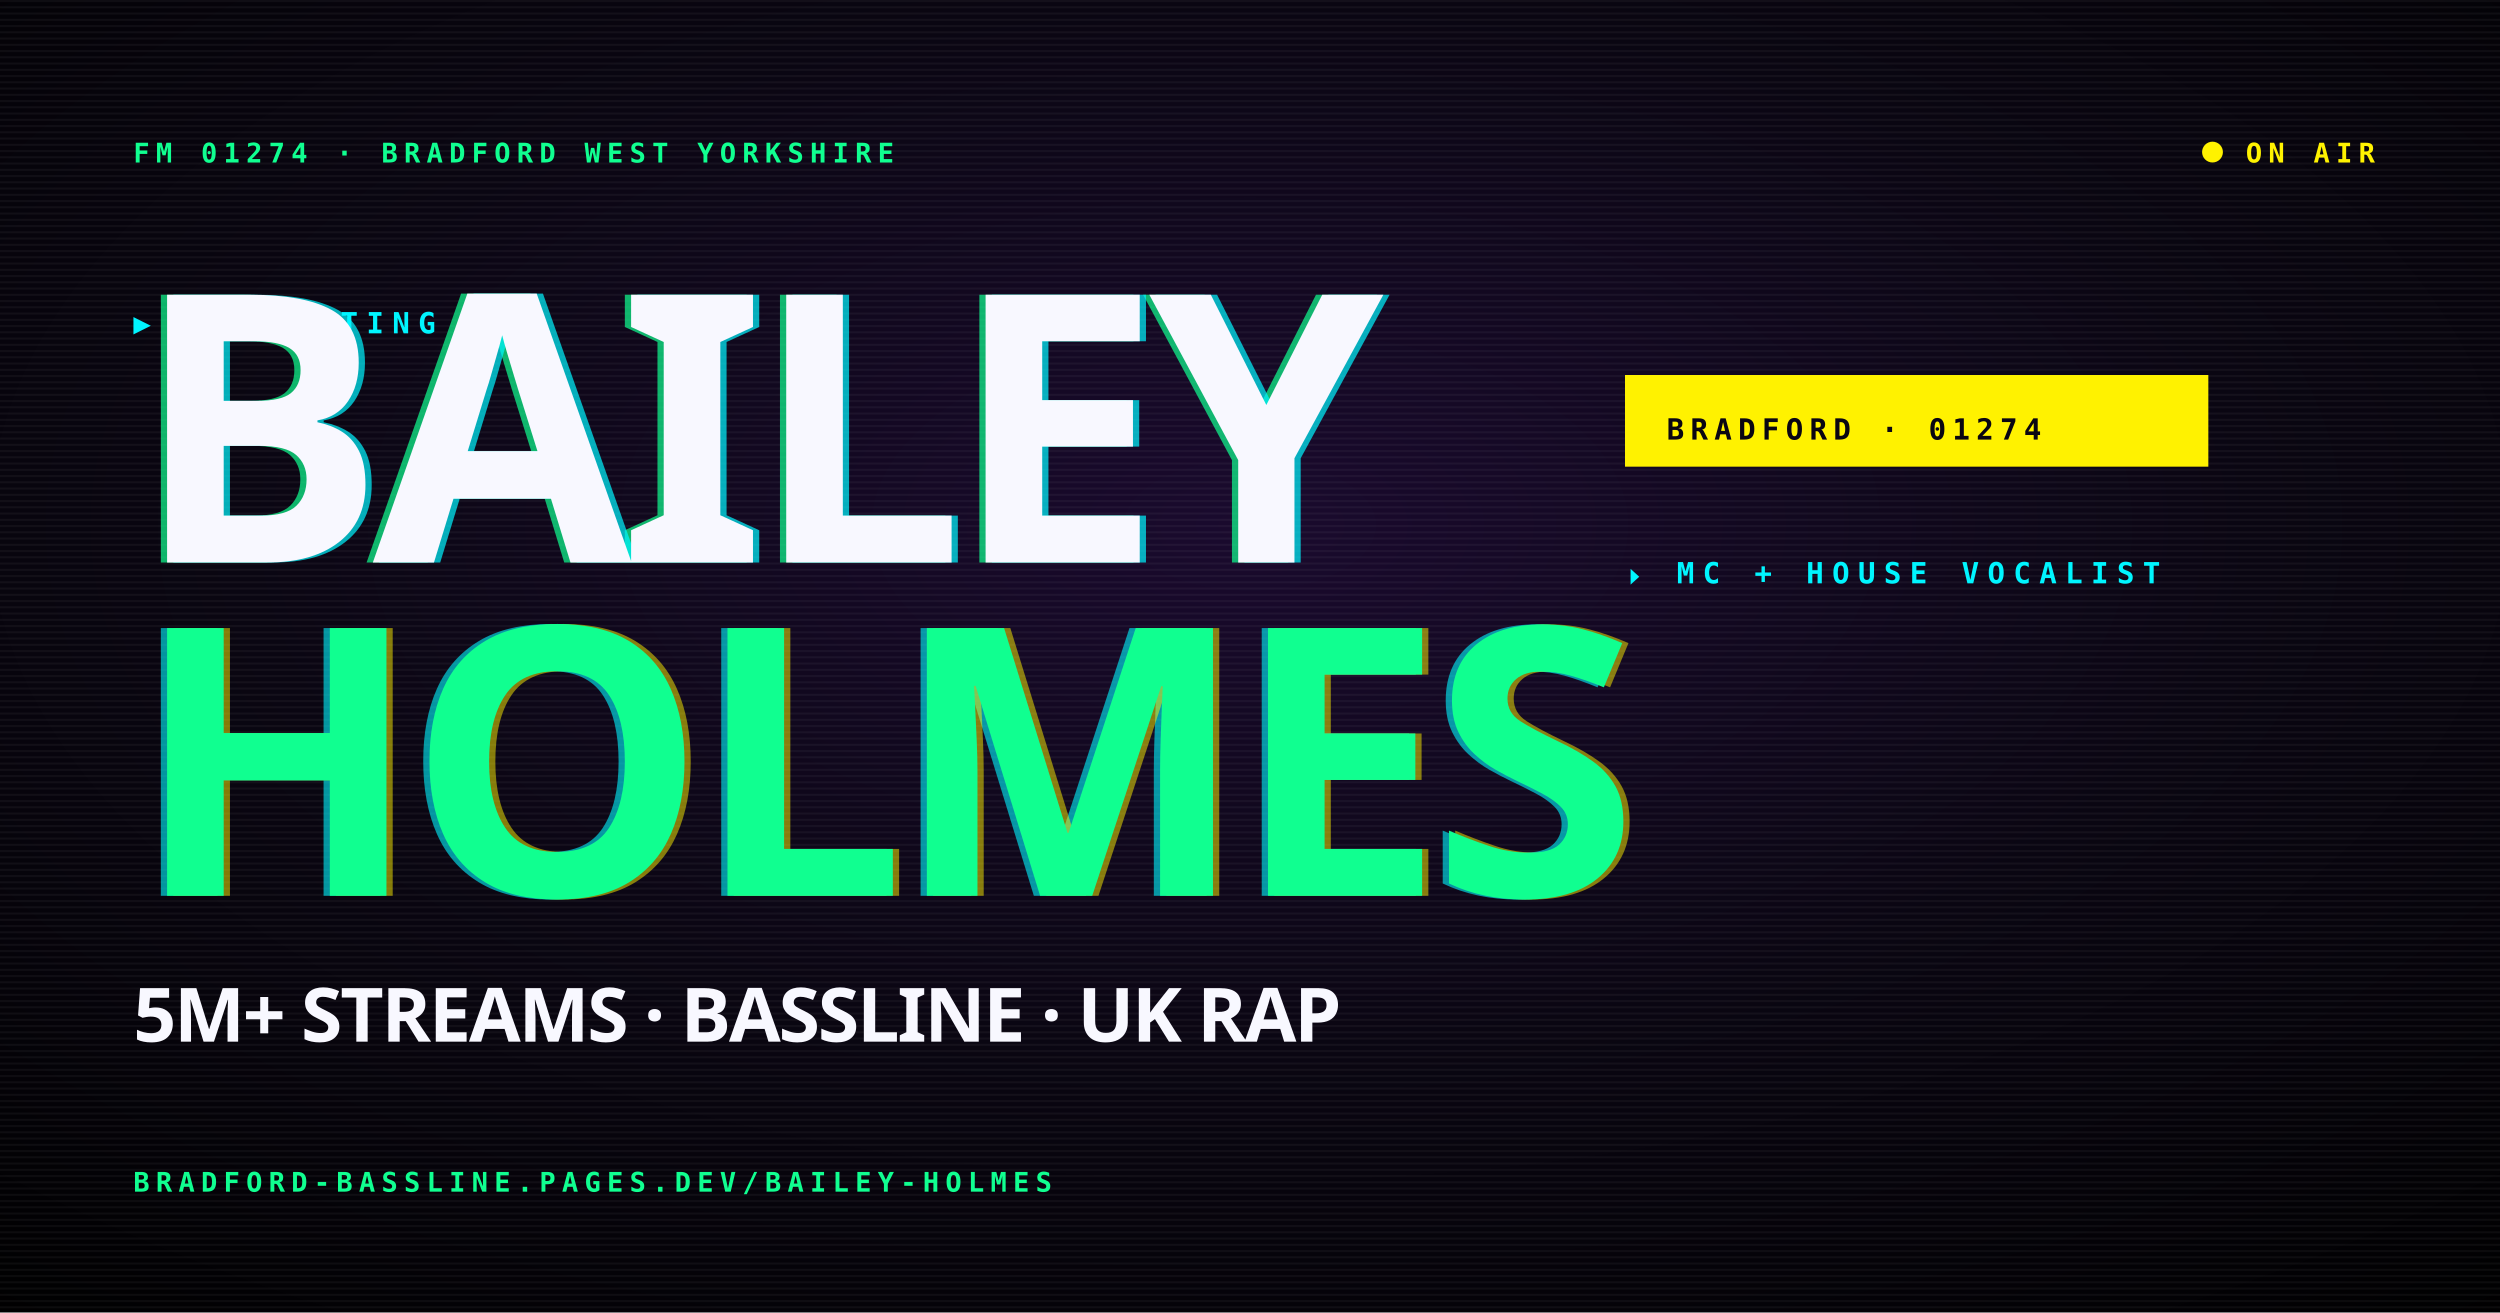
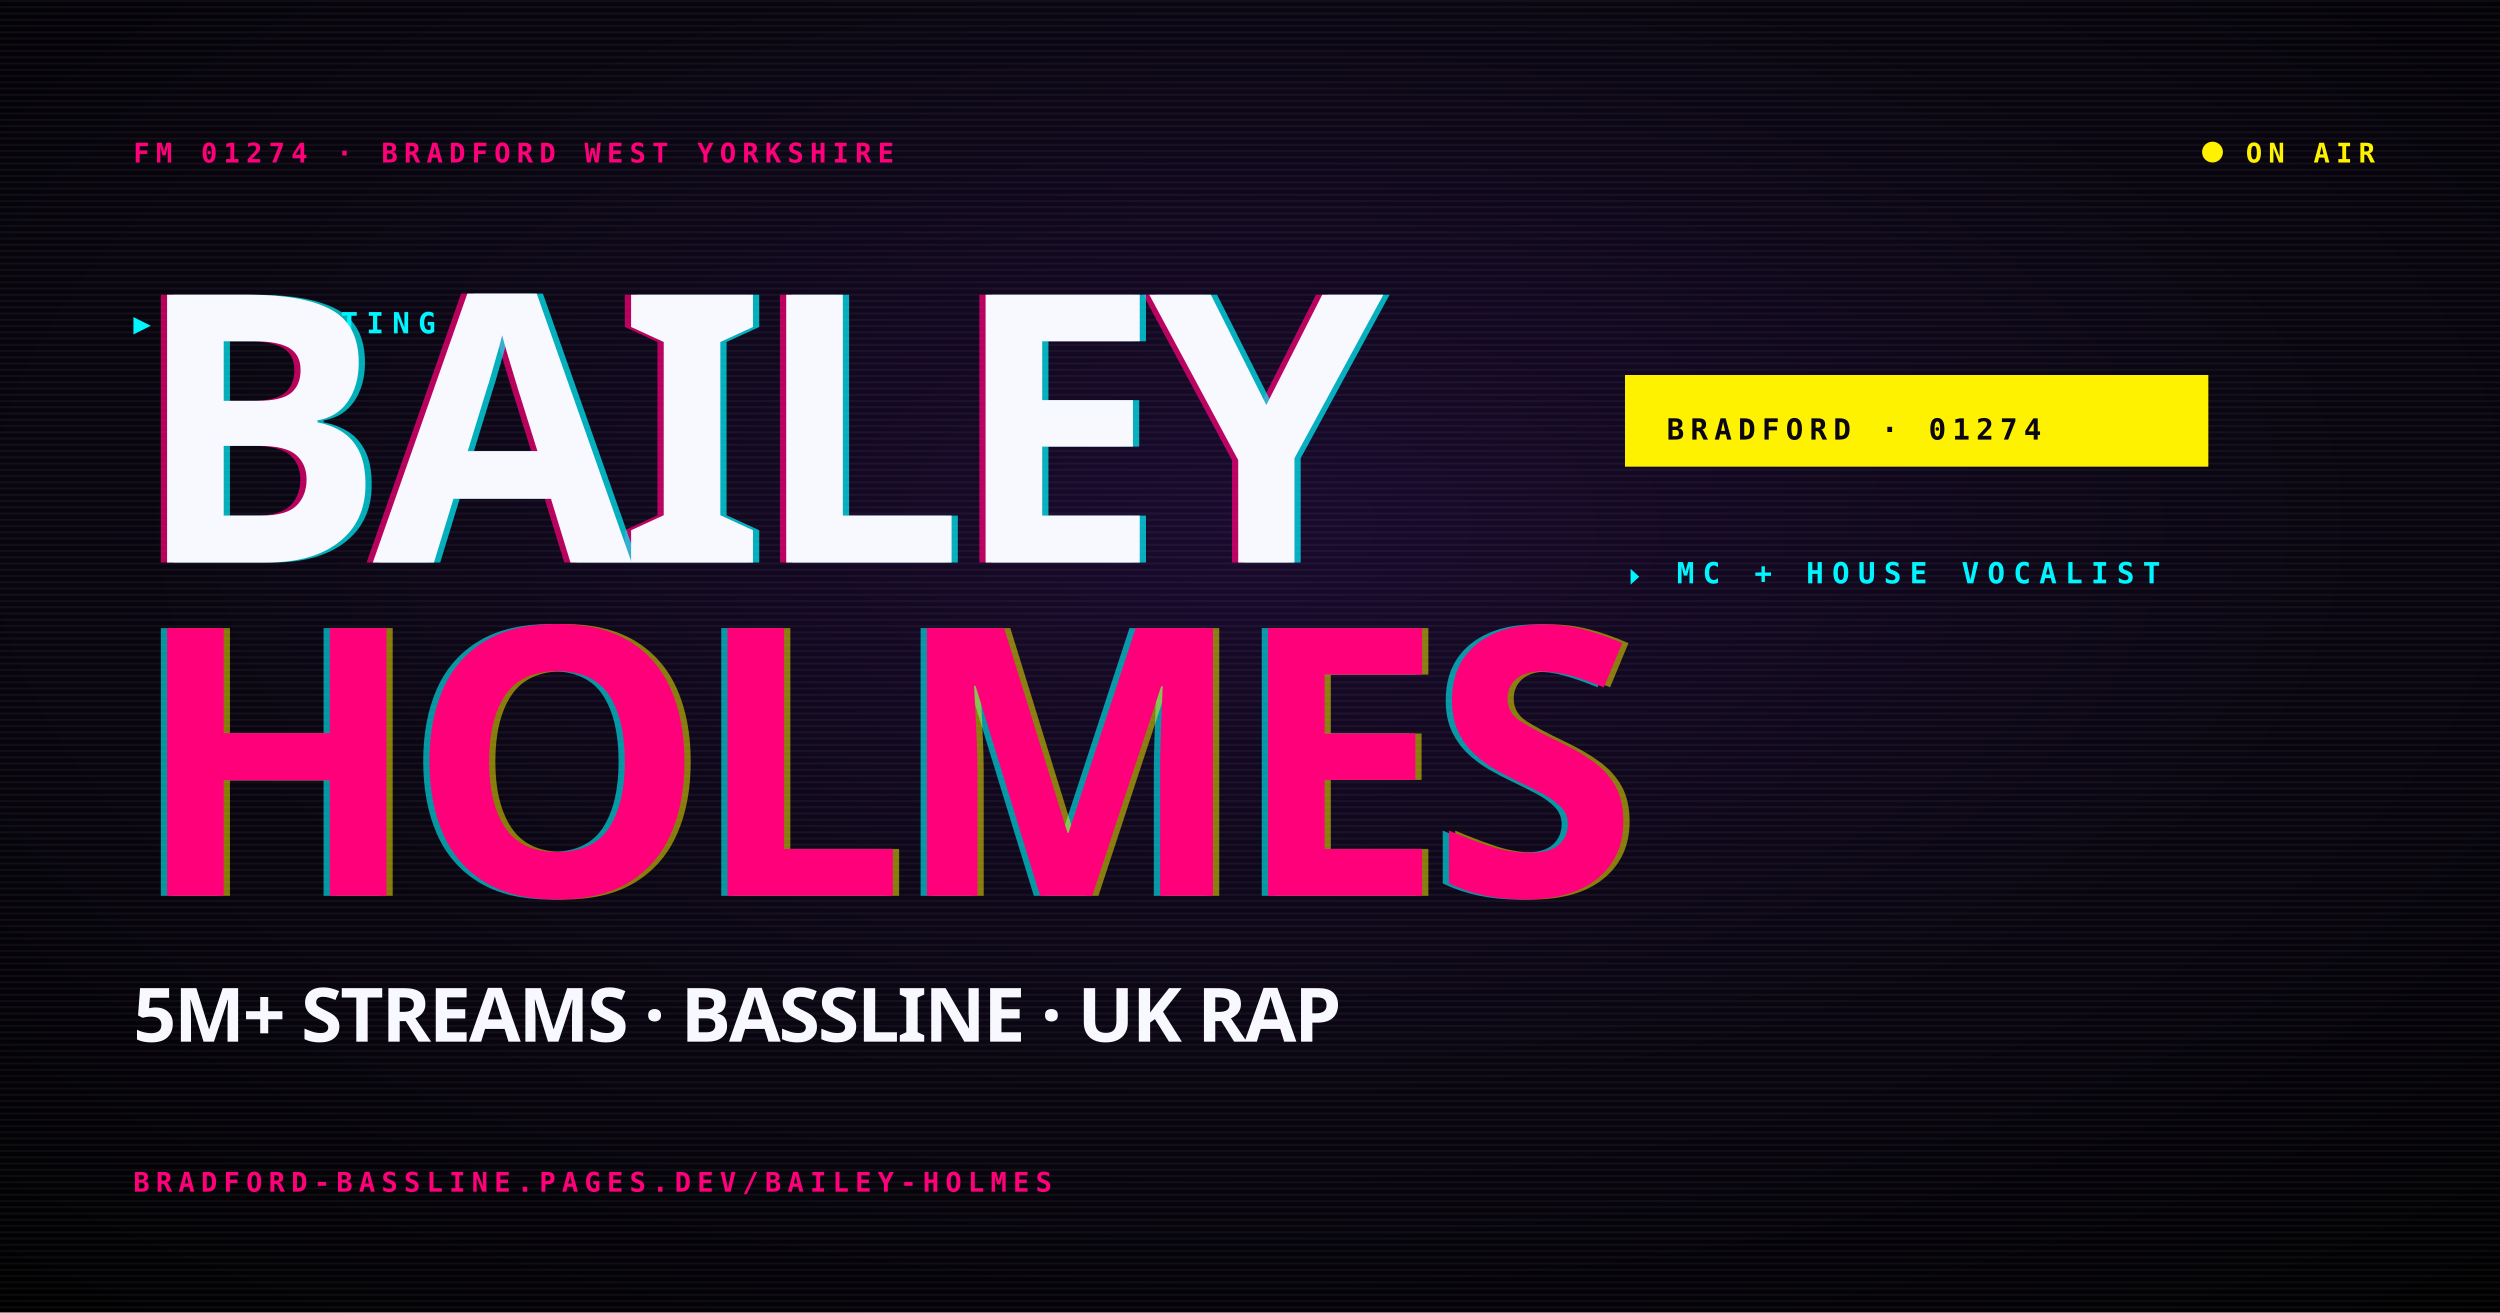
<svg xmlns="http://www.w3.org/2000/svg" width="1200" height="630" viewBox="0 0 1200 630">
  <defs>
    <radialGradient id="bgGrad" cx="50%" cy="40%" r="80%">
      <stop offset="0%" stop-color="#1a0a2e" />
      <stop offset="50%" stop-color="#0a0612" />
      <stop offset="100%" stop-color="#000000" />
    </radialGradient>
  </defs>
  <rect width="1200" height="630" fill="url(#bgGrad)" />
  <pattern id="scan" x="0" y="0" width="3" height="3" patternUnits="userSpaceOnUse">
    <rect x="0" y="0" width="3" height="1" fill="rgba(255,255,255,0.04)" />
  </pattern>
  <rect width="1200" height="630" fill="url(#scan)" />
-   <text x="64" y="78" font-family="'Space Mono', monospace" font-size="13" font-weight="700" fill="#10ff90" letter-spacing="3">FM 01274 · BRADFORD WEST YORKSHIRE</text>
+   <text x="64" y="78" font-family="'Space Mono', monospace" font-size="13" font-weight="700" fill="#ff007a" letter-spacing="3">FM 01274 · BRADFORD WEST YORKSHIRE</text>
  <circle cx="1062" cy="73" r="5" fill="#fff200" />
  <text x="1078" y="78" font-family="'Space Mono', monospace" font-size="13" font-weight="700" fill="#fff200" letter-spacing="3">ON AIR</text>
  <text x="64" y="160" font-family="'Space Mono', monospace" font-size="14" font-weight="700" fill="#00f5ff" letter-spacing="4">▶ PRESENTING</text>
-   <text x="61" y="270" font-family="'Big Shoulders Display', 'Impact', sans-serif" font-size="180" font-weight="900" fill="#10ff90" opacity="0.7" letter-spacing="-6">BAILEY</text>
+   <text x="61" y="270" font-family="'Big Shoulders Display', 'Impact', sans-serif" font-size="180" font-weight="900" fill="#ff007a" opacity="0.7" letter-spacing="-6">BAILEY</text>
  <text x="67" y="270" font-family="'Big Shoulders Display', 'Impact', sans-serif" font-size="180" font-weight="900" fill="#00f5ff" opacity="0.7" letter-spacing="-6">BAILEY</text>
  <text x="64" y="270" font-family="'Big Shoulders Display', 'Impact', sans-serif" font-size="180" font-weight="900" fill="#f8f8ff" letter-spacing="-6">BAILEY</text>
  <text x="61" y="430" font-family="'Big Shoulders Display', 'Impact', sans-serif" font-size="180" font-weight="900" fill="#00f5ff" opacity="0.6" letter-spacing="-6">HOLMES</text>
  <text x="67" y="430" font-family="'Big Shoulders Display', 'Impact', sans-serif" font-size="180" font-weight="900" fill="#fff200" opacity="0.5" letter-spacing="-6">HOLMES</text>
-   <text x="64" y="430" font-family="'Big Shoulders Display', 'Impact', sans-serif" font-size="180" font-weight="900" fill="#10ff90" letter-spacing="-6">HOLMES</text>
+   <text x="64" y="430" font-family="'Big Shoulders Display', 'Impact', sans-serif" font-size="180" font-weight="900" fill="#ff007a" letter-spacing="-6">HOLMES</text>
  <rect x="780" y="180" width="280" height="44" fill="#fff200" />
  <text x="800" y="211" font-family="'Space Mono', monospace" font-size="14" font-weight="700" fill="#0a0612" letter-spacing="3">BRADFORD · 01274</text>
  <text x="780" y="280" font-family="'Space Mono', monospace" font-size="14" font-weight="700" fill="#00f5ff" letter-spacing="4">⏵ MC + HOUSE VOCALIST</text>
  <text x="64" y="500" font-family="'Big Shoulders Display', 'Impact', sans-serif" font-size="36" font-weight="700" fill="#f8f8ff" letter-spacing="-1">5M+ STREAMS · BASSLINE · UK RAP</text>
-   <text x="64" y="572" font-family="'Space Mono', monospace" font-size="13" font-weight="700" fill="#10ff90" letter-spacing="3">BRADFORD-BASSLINE.PAGES.DEV/BAILEY-HOLMES</text>
+   <text x="64" y="572" font-family="'Space Mono', monospace" font-size="13" font-weight="700" fill="#ff007a" letter-spacing="3">BRADFORD-BASSLINE.PAGES.DEV/BAILEY-HOLMES</text>
</svg>
